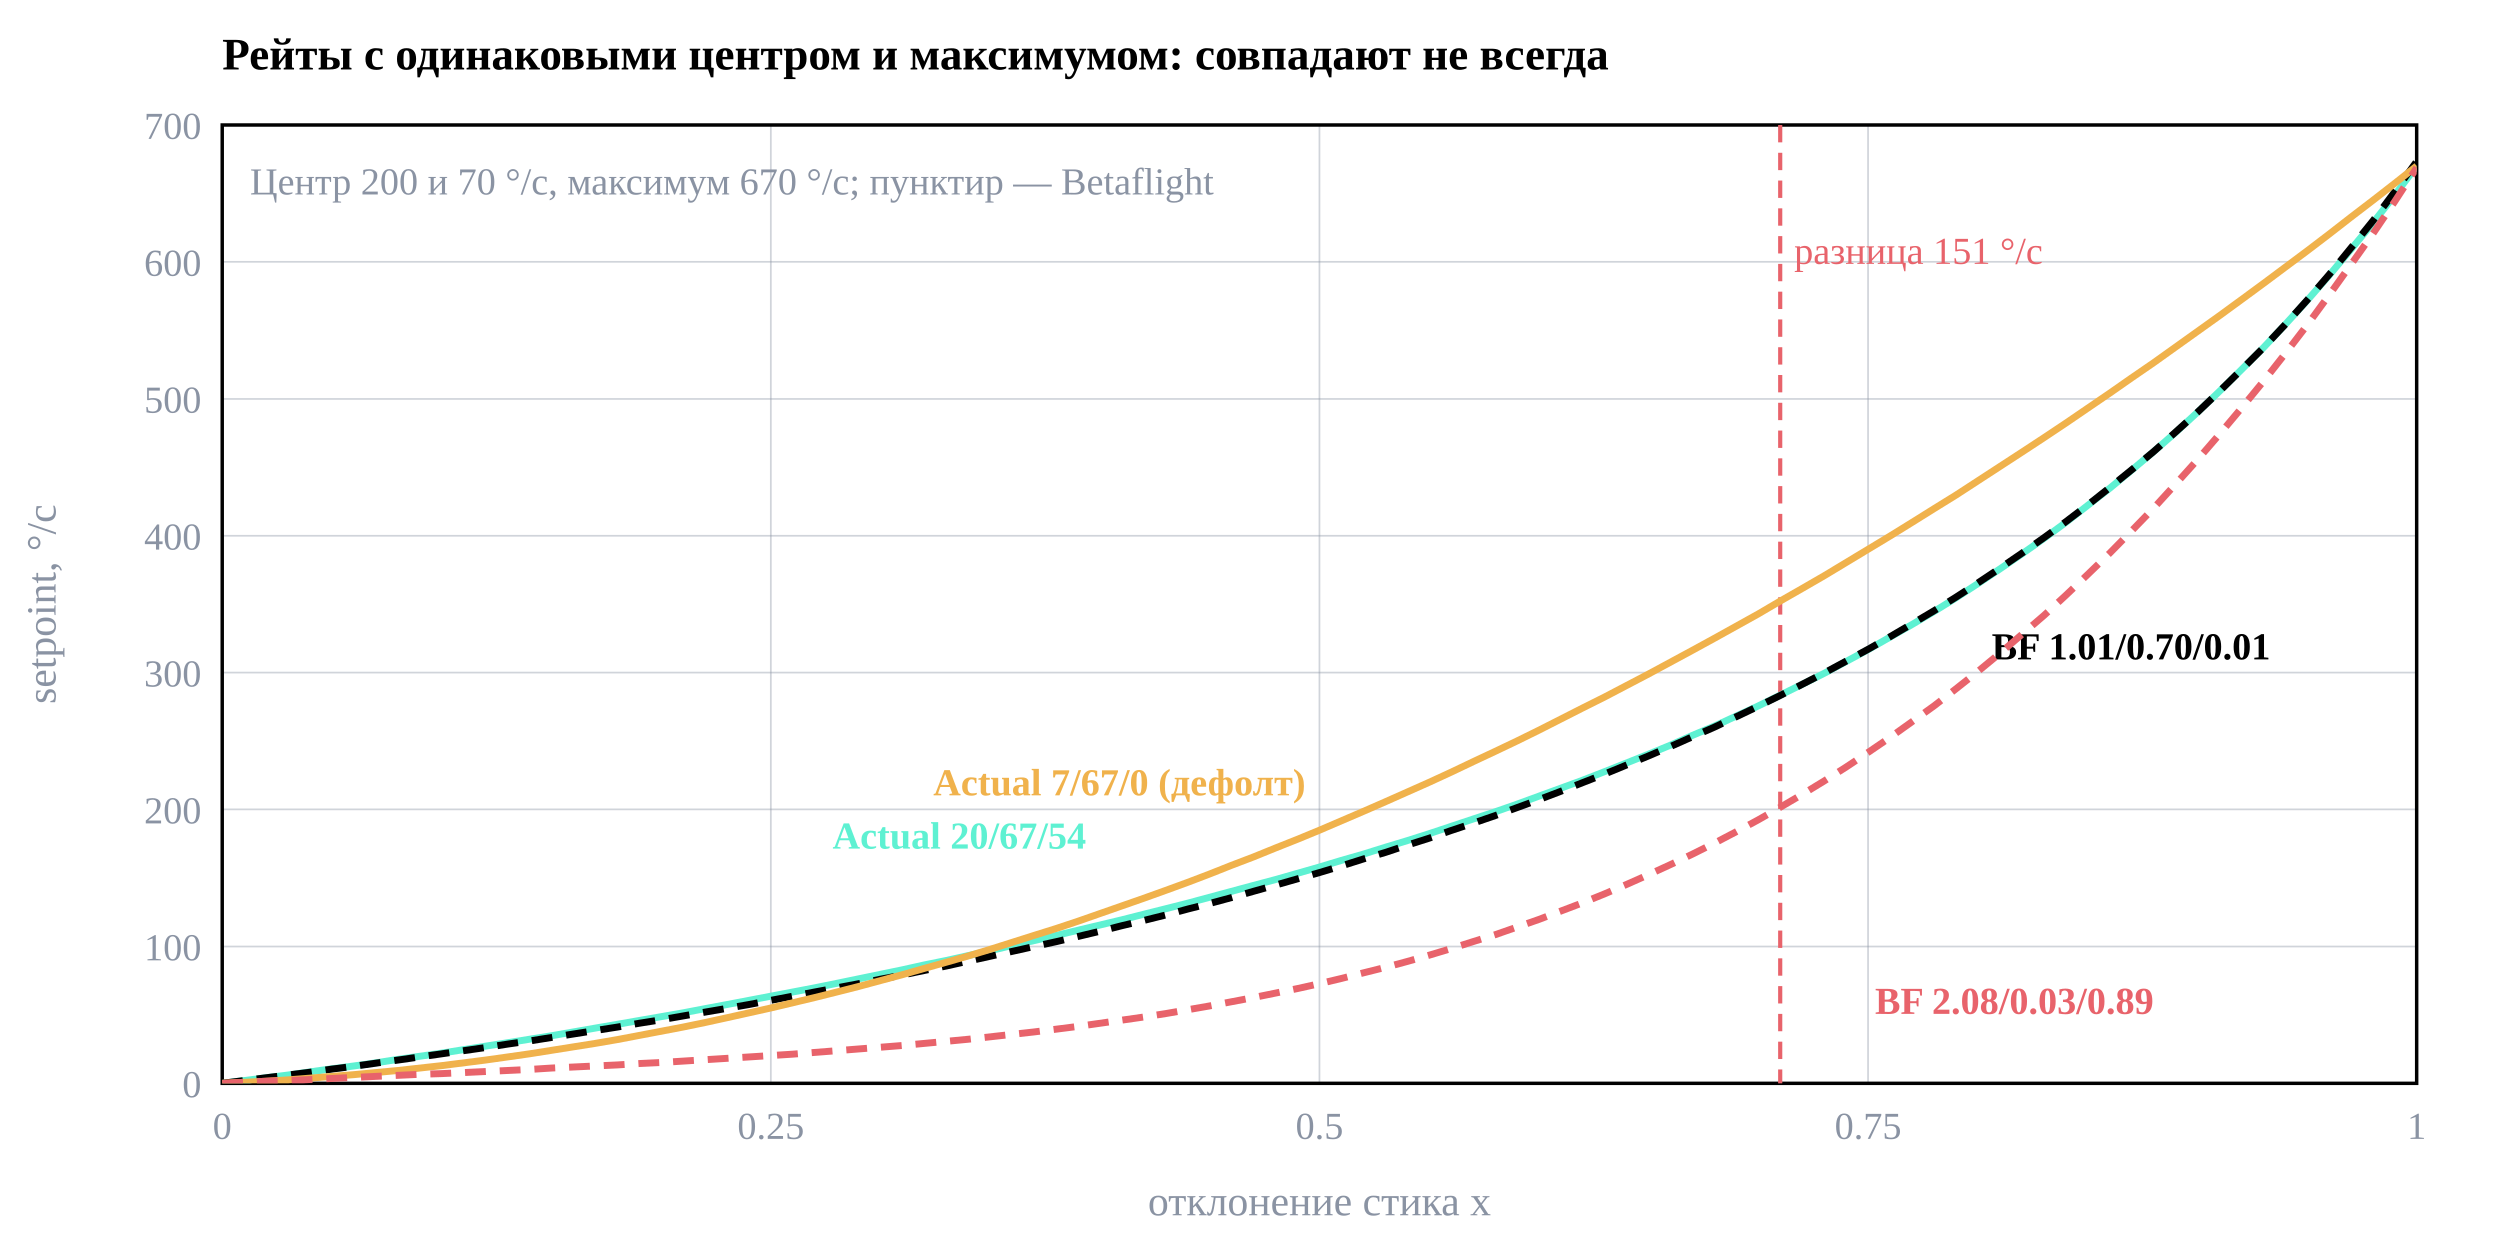
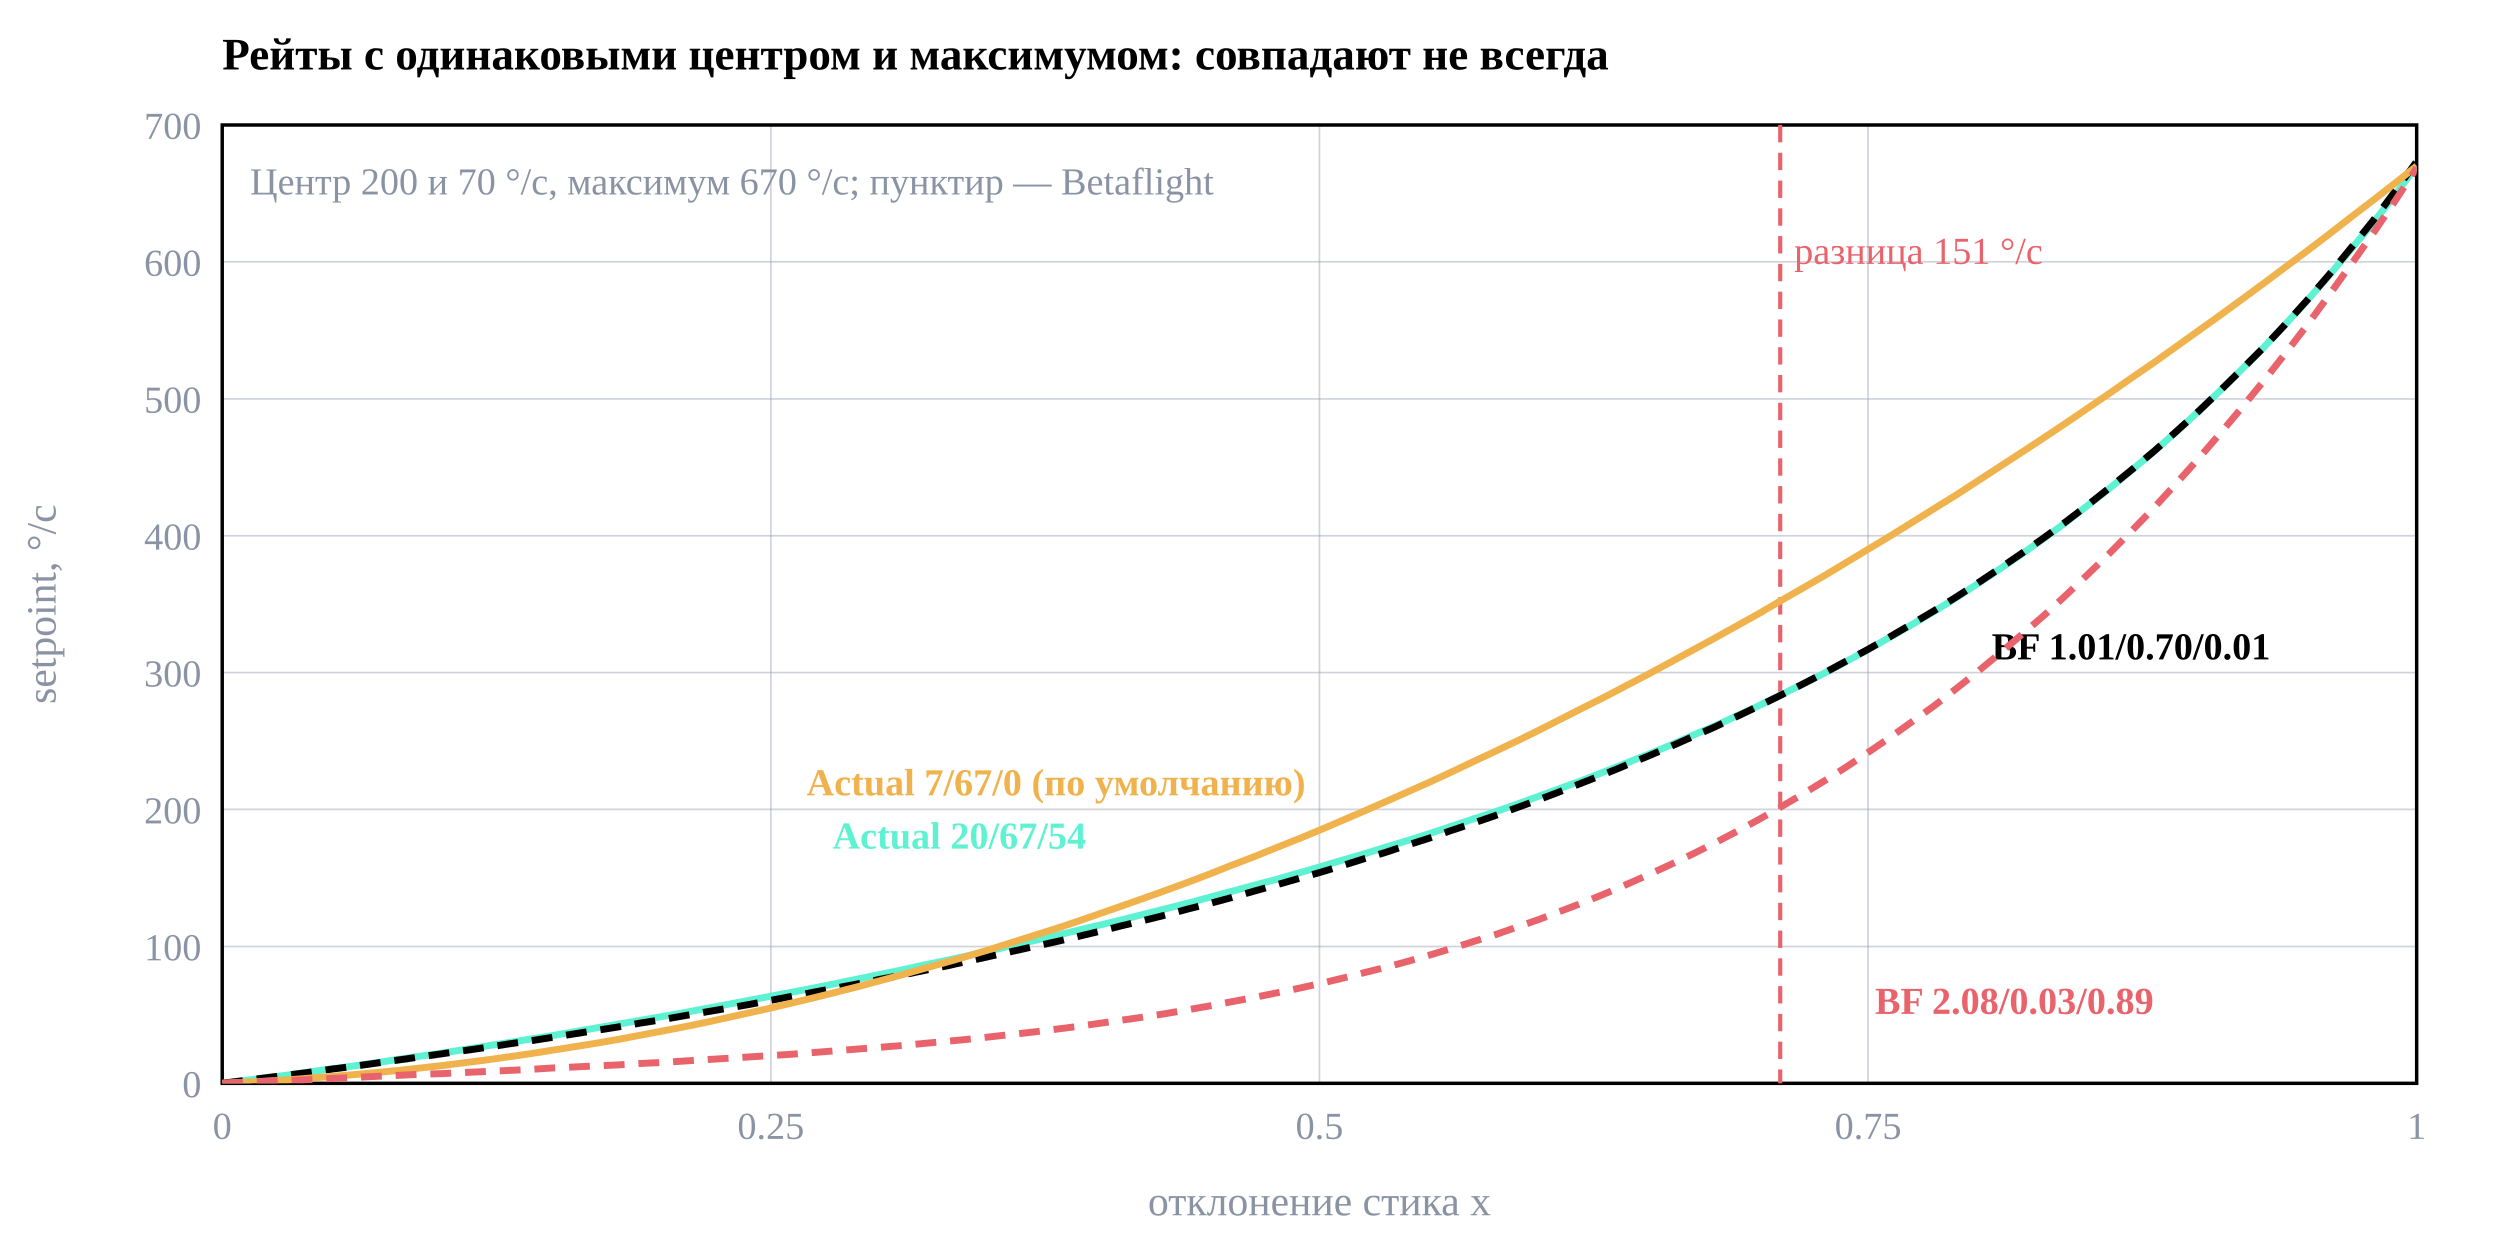
<svg xmlns="http://www.w3.org/2000/svg" viewBox="0 0 720 360" width="100%" role="img" aria-labelledby="t" style="max-width:720px;display:block;margin:0 auto">
  <style>text{font-family: var(--gc-font-mono, ui-monospace, Menlo, monospace); font-size: 12px;fill:currentColor} .m{fill:var(--gc-ink-muted, #8a93a3)} .a{fill:var(--gc-accent-hud, #5ef1d2)} .w{fill:var(--gc-signal-amber, #f0b24c)} .d{fill:var(--gc-signal-red, #e8636b)} .box{fill:var(--gc-surface-200, rgba(128,128,128,0.08));stroke:currentColor;stroke-width:1.2} .boxa{fill:var(--gc-surface-200, rgba(128,128,128,0.08));stroke:var(--gc-accent-hud, #5ef1d2);stroke-width:1.6} .ln{stroke:currentColor;stroke-width:1.2;fill:none} .lna{stroke:var(--gc-accent-hud, #5ef1d2);stroke-width:1.6;fill:none} .lnm{stroke:var(--gc-ink-muted, #8a93a3);stroke-width:1;fill:none;stroke-dasharray:4 3} .t{font-size:11px} .b{font-weight:600}</style>
  <defs>
    <marker id="ar" viewBox="0 0 10 10" refX="9" refY="5" markerWidth="7" markerHeight="7" orient="auto-start-reverse">
      <path d="M0 0L10 5L0 10z" fill="currentColor" />
    </marker>
    <marker id="ara" viewBox="0 0 10 10" refX="9" refY="5" markerWidth="7" markerHeight="7" orient="auto-start-reverse">
      <path d="M0 0L10 5L0 10z" fill="var(--gc-accent-hud, #5ef1d2)" />
    </marker>
  </defs>
  <text x="64" y="20" text-anchor="start" class="b" style="font-size:13px">Рейты с одинаковыми центром и максимумом: совпадают не всегда</text>
  <line x1="64.0" y1="36" x2="64.0" y2="312" stroke="var(--gc-ink-muted, #8a93a3)" stroke-width="0.5" opacity="0.4" />
  <text x="64.0" y="328" text-anchor="middle" class="m t">0</text>
  <line x1="222.0" y1="36" x2="222.0" y2="312" stroke="var(--gc-ink-muted, #8a93a3)" stroke-width="0.5" opacity="0.4" />
  <text x="222.0" y="328" text-anchor="middle" class="m t">0.25</text>
  <line x1="380.0" y1="36" x2="380.0" y2="312" stroke="var(--gc-ink-muted, #8a93a3)" stroke-width="0.5" opacity="0.4" />
  <text x="380.0" y="328" text-anchor="middle" class="m t">0.5</text>
  <line x1="538.0" y1="36" x2="538.0" y2="312" stroke="var(--gc-ink-muted, #8a93a3)" stroke-width="0.5" opacity="0.4" />
  <text x="538.0" y="328" text-anchor="middle" class="m t">0.75</text>
  <line x1="696.0" y1="36" x2="696.0" y2="312" stroke="var(--gc-ink-muted, #8a93a3)" stroke-width="0.5" opacity="0.4" />
  <text x="696.0" y="328" text-anchor="middle" class="m t">1</text>
  <line x1="64" y1="312.0" x2="696" y2="312.0" stroke="var(--gc-ink-muted, #8a93a3)" stroke-width="0.5" opacity="0.4" />
  <text x="58" y="316.0" text-anchor="end" class="m t">0</text>
  <line x1="64" y1="272.6" x2="696" y2="272.6" stroke="var(--gc-ink-muted, #8a93a3)" stroke-width="0.5" opacity="0.4" />
  <text x="58" y="276.571" text-anchor="end" class="m t">100</text>
  <line x1="64" y1="233.1" x2="696" y2="233.1" stroke="var(--gc-ink-muted, #8a93a3)" stroke-width="0.5" opacity="0.4" />
  <text x="58" y="237.143" text-anchor="end" class="m t">200</text>
  <line x1="64" y1="193.7" x2="696" y2="193.7" stroke="var(--gc-ink-muted, #8a93a3)" stroke-width="0.5" opacity="0.4" />
  <text x="58" y="197.714" text-anchor="end" class="m t">300</text>
  <line x1="64" y1="154.3" x2="696" y2="154.3" stroke="var(--gc-ink-muted, #8a93a3)" stroke-width="0.5" opacity="0.4" />
  <text x="58" y="158.286" text-anchor="end" class="m t">400</text>
  <line x1="64" y1="114.9" x2="696" y2="114.9" stroke="var(--gc-ink-muted, #8a93a3)" stroke-width="0.5" opacity="0.4" />
  <text x="58" y="118.857" text-anchor="end" class="m t">500</text>
  <line x1="64" y1="75.4" x2="696" y2="75.4" stroke="var(--gc-ink-muted, #8a93a3)" stroke-width="0.5" opacity="0.4" />
  <text x="58" y="79.429" text-anchor="end" class="m t">600</text>
  <line x1="64" y1="36.0" x2="696" y2="36.0" stroke="var(--gc-ink-muted, #8a93a3)" stroke-width="0.5" opacity="0.4" />
  <text x="58" y="40.0" text-anchor="end" class="m t">700</text>
  <rect x="64" y="36" width="632" height="276" fill="none" stroke="currentColor" stroke-width="1" />
  <text x="380.0" y="350" text-anchor="middle" class="m">отклонение стика x</text>
  <text transform="translate(16 174.0) rotate(-90)" text-anchor="middle" class="m">setpoint, °/с</text>
  <line x1="512.7" y1="36" x2="512.7" y2="312" stroke="var(--gc-signal-red, #e8636b)" stroke-width="1.2" stroke-dasharray="5 3" />
  <text x="516.72" y="76" text-anchor="start" class="d t">разница 151 °/с</text>
  <clipPath id="pc218c504d">
    <rect x="64" y="36" width="632" height="276" />
  </clipPath>
  <path d="M64.0 312.0 L70.3 311.2 L76.6 310.4 L83.0 309.6 L89.3 308.7 L95.6 307.8 L101.9 307.0 L108.2 306.1 L114.6 305.1 L120.9 304.2 L127.2 303.3 L133.5 302.3 L139.8 301.3 L146.2 300.3 L152.5 299.3 L158.8 298.3 L165.1 297.2 L171.4 296.1 L177.8 295.0 L184.1 293.9 L190.4 292.8 L196.7 291.7 L203.0 290.5 L209.4 289.3 L215.7 288.1 L222.0 286.9 L228.3 285.7 L234.6 284.5 L241.0 283.2 L247.3 281.9 L253.6 280.6 L259.9 279.3 L266.2 277.9 L272.6 276.6 L278.9 275.2 L285.2 273.8 L291.5 272.3 L297.8 270.9 L304.2 269.4 L310.5 267.9 L316.8 266.4 L323.1 264.9 L329.4 263.3 L335.8 261.7 L342.1 260.1 L348.4 258.4 L354.7 256.7 L361.0 255.0 L367.4 253.3 L373.7 251.5 L380.0 249.7 L386.3 247.8 L392.6 246.0 L399.0 244.0 L405.3 242.1 L411.6 240.1 L417.9 238.0 L424.2 235.9 L430.6 233.8 L436.9 231.6 L443.2 229.3 L449.5 227.0 L455.8 224.7 L462.2 222.2 L468.5 219.7 L474.8 217.2 L481.1 214.6 L487.4 211.8 L493.8 209.1 L500.1 206.2 L506.4 203.3 L512.7 200.2 L519.0 197.1 L525.4 193.9 L531.7 190.5 L538.0 187.1 L544.3 183.5 L550.6 179.9 L557.0 176.1 L563.3 172.2 L569.6 168.1 L575.9 163.9 L582.2 159.6 L588.6 155.1 L594.9 150.5 L601.2 145.6 L607.5 140.7 L613.8 135.5 L620.2 130.1 L626.5 124.6 L632.8 118.8 L639.1 112.8 L645.4 106.6 L651.8 100.2 L658.1 93.5 L664.4 86.6 L670.7 79.4 L677.0 71.9 L683.4 64.2 L689.7 56.2 L696.0 47.8" fill="none" stroke="var(--gc-accent-hud, #5ef1d2)" stroke-width="2" clip-path="url(#pc218c504d)" />
  <text x="312.8" y="244.408" text-anchor="end" class="a t b">Actual 20/67/54</text>
  <path d="M64.0 312.0 L70.3 311.2 L76.6 310.4 L83.0 309.6 L89.3 308.8 L95.6 307.9 L101.9 307.1 L108.2 306.2 L114.6 305.3 L120.9 304.4 L127.2 303.5 L133.5 302.6 L139.8 301.7 L146.2 300.7 L152.5 299.8 L158.8 298.8 L165.1 297.8 L171.4 296.8 L177.8 295.8 L184.1 294.7 L190.4 293.7 L196.7 292.6 L203.0 291.5 L209.4 290.4 L215.7 289.3 L222.0 288.1 L228.3 286.9 L234.6 285.7 L241.0 284.5 L247.3 283.3 L253.6 282.0 L259.9 280.8 L266.2 279.5 L272.6 278.2 L278.9 276.8 L285.2 275.4 L291.5 274.0 L297.8 272.6 L304.2 271.2 L310.5 269.7 L316.8 268.2 L323.1 266.6 L329.4 265.1 L335.8 263.5 L342.1 261.8 L348.4 260.2 L354.7 258.5 L361.0 256.7 L367.4 254.9 L373.7 253.1 L380.0 251.3 L386.3 249.4 L392.6 247.4 L399.0 245.5 L405.3 243.4 L411.6 241.4 L417.9 239.2 L424.2 237.1 L430.6 234.9 L436.9 232.6 L443.2 230.3 L449.5 227.9 L455.8 225.4 L462.2 222.9 L468.5 220.3 L474.8 217.7 L481.1 215.0 L487.4 212.2 L493.8 209.4 L500.1 206.4 L506.4 203.4 L512.7 200.3 L519.0 197.1 L525.4 193.8 L531.7 190.4 L538.0 187.0 L544.3 183.4 L550.6 179.7 L557.0 175.9 L563.3 172.0 L569.6 167.9 L575.9 163.7 L582.2 159.4 L588.6 154.9 L594.9 150.3 L601.2 145.5 L607.5 140.5 L613.8 135.4 L620.2 130.1 L626.5 124.5 L632.8 118.8 L639.1 112.8 L645.4 106.6 L651.8 100.2 L658.1 93.5 L664.4 86.5 L670.7 79.2 L677.0 71.5 L683.4 63.6 L689.7 55.2 L696.0 46.5" fill="none" stroke="currentColor" stroke-width="2" stroke-dasharray="6 4" clip-path="url(#pc218c504d)" />
  <text x="573.6" y="189.896" text-anchor="start" class=" t b">BF 1.01/0.70/0.01</text>
  <path d="M64.0 312.0 L70.3 311.7 L76.6 311.4 L83.0 311.0 L89.3 310.5 L95.6 310.0 L101.9 309.5 L108.2 308.9 L114.6 308.3 L120.9 307.6 L127.2 306.9 L133.5 306.1 L139.8 305.3 L146.2 304.4 L152.5 303.5 L158.8 302.5 L165.1 301.5 L171.4 300.5 L177.8 299.4 L184.1 298.2 L190.4 297.0 L196.7 295.8 L203.0 294.5 L209.4 293.1 L215.7 291.7 L222.0 290.3 L228.3 288.8 L234.6 287.3 L241.0 285.7 L247.3 284.1 L253.6 282.4 L259.9 280.7 L266.2 278.9 L272.6 277.1 L278.9 275.3 L285.2 273.4 L291.5 271.4 L297.8 269.4 L304.2 267.4 L310.5 265.3 L316.8 263.1 L323.1 260.9 L329.4 258.7 L335.8 256.4 L342.1 254.1 L348.4 251.7 L354.7 249.2 L361.0 246.8 L367.4 244.2 L373.7 241.7 L380.0 239.1 L386.3 236.4 L392.6 233.7 L399.0 230.9 L405.3 228.1 L411.6 225.3 L417.9 222.4 L424.2 219.4 L430.6 216.4 L436.9 213.4 L443.2 210.3 L449.5 207.1 L455.8 203.9 L462.2 200.7 L468.5 197.4 L474.8 194.1 L481.1 190.7 L487.4 187.3 L493.8 183.8 L500.1 180.3 L506.4 176.8 L512.7 173.1 L519.0 169.5 L525.4 165.8 L531.7 162.0 L538.0 158.2 L544.3 154.4 L550.6 150.5 L557.0 146.5 L563.3 142.6 L569.6 138.5 L575.9 134.4 L582.2 130.3 L588.6 126.1 L594.9 121.9 L601.2 117.6 L607.5 113.3 L613.8 108.9 L620.2 104.5 L626.5 100.0 L632.8 95.5 L639.1 91.0 L645.4 86.4 L651.8 81.7 L658.1 77.0 L664.4 72.3 L670.7 67.5 L677.0 62.6 L683.4 57.7 L689.7 52.8 L696.0 47.8" fill="none" stroke="var(--gc-signal-amber, #f0b24c)" stroke-width="2" clip-path="url(#pc218c504d)" />
-   <text x="376.0" y="229.057" text-anchor="end" class="w t b">Actual 7/67/0 (дефолт)</text>
+   <text x="376.0" y="229.057" text-anchor="end" class="w t b">Actual 7/67/0 (по умолчанию)</text>
  <path d="M64.0 312.0 L70.3 311.7 L76.6 311.4 L83.0 311.2 L89.3 310.9 L95.6 310.6 L101.9 310.3 L108.2 310.0 L114.6 309.7 L120.9 309.4 L127.2 309.2 L133.5 308.9 L139.8 308.6 L146.2 308.3 L152.5 308.0 L158.8 307.6 L165.1 307.3 L171.4 307.0 L177.8 306.7 L184.1 306.3 L190.4 306.0 L196.7 305.6 L203.0 305.2 L209.4 304.8 L215.7 304.4 L222.0 304.0 L228.3 303.6 L234.6 303.1 L241.0 302.6 L247.3 302.1 L253.6 301.6 L259.9 301.1 L266.2 300.5 L272.6 299.9 L278.9 299.3 L285.2 298.6 L291.5 297.9 L297.8 297.2 L304.2 296.4 L310.5 295.6 L316.8 294.7 L323.1 293.8 L329.4 292.9 L335.8 291.9 L342.1 290.8 L348.4 289.7 L354.7 288.5 L361.0 287.3 L367.4 286.0 L373.7 284.7 L380.0 283.3 L386.3 281.8 L392.6 280.2 L399.0 278.6 L405.3 276.9 L411.6 275.1 L417.9 273.2 L424.2 271.2 L430.6 269.2 L436.9 267.0 L443.2 264.8 L449.5 262.4 L455.8 260.0 L462.2 257.4 L468.5 254.7 L474.8 251.9 L481.1 249.0 L487.4 246.0 L493.8 242.8 L500.1 239.5 L506.4 236.1 L512.7 232.5 L519.0 228.8 L525.4 224.9 L531.7 220.9 L538.0 216.7 L544.3 212.4 L550.6 207.9 L557.0 203.3 L563.3 198.4 L569.6 193.4 L575.9 188.2 L582.2 182.8 L588.6 177.3 L594.9 171.5 L601.2 165.5 L607.5 159.4 L613.8 153.0 L620.2 146.4 L626.5 139.5 L632.8 132.5 L639.1 125.2 L645.4 117.7 L651.8 109.9 L658.1 101.9 L664.4 93.7 L670.7 85.1 L677.0 76.3 L683.4 67.3 L689.7 58.0 L696.0 48.3" fill="none" stroke="var(--gc-signal-red, #e8636b)" stroke-width="2" stroke-dasharray="6 4" clip-path="url(#pc218c504d)" />
  <text x="72" y="56" text-anchor="start" class="m t">Центр 200 и 70 °/с, максимум 670 °/с; пунктир — Betaflight</text>
  <text x="540" y="292" text-anchor="start" class="d b t">BF 2.08/0.03/0.89</text>
</svg>
